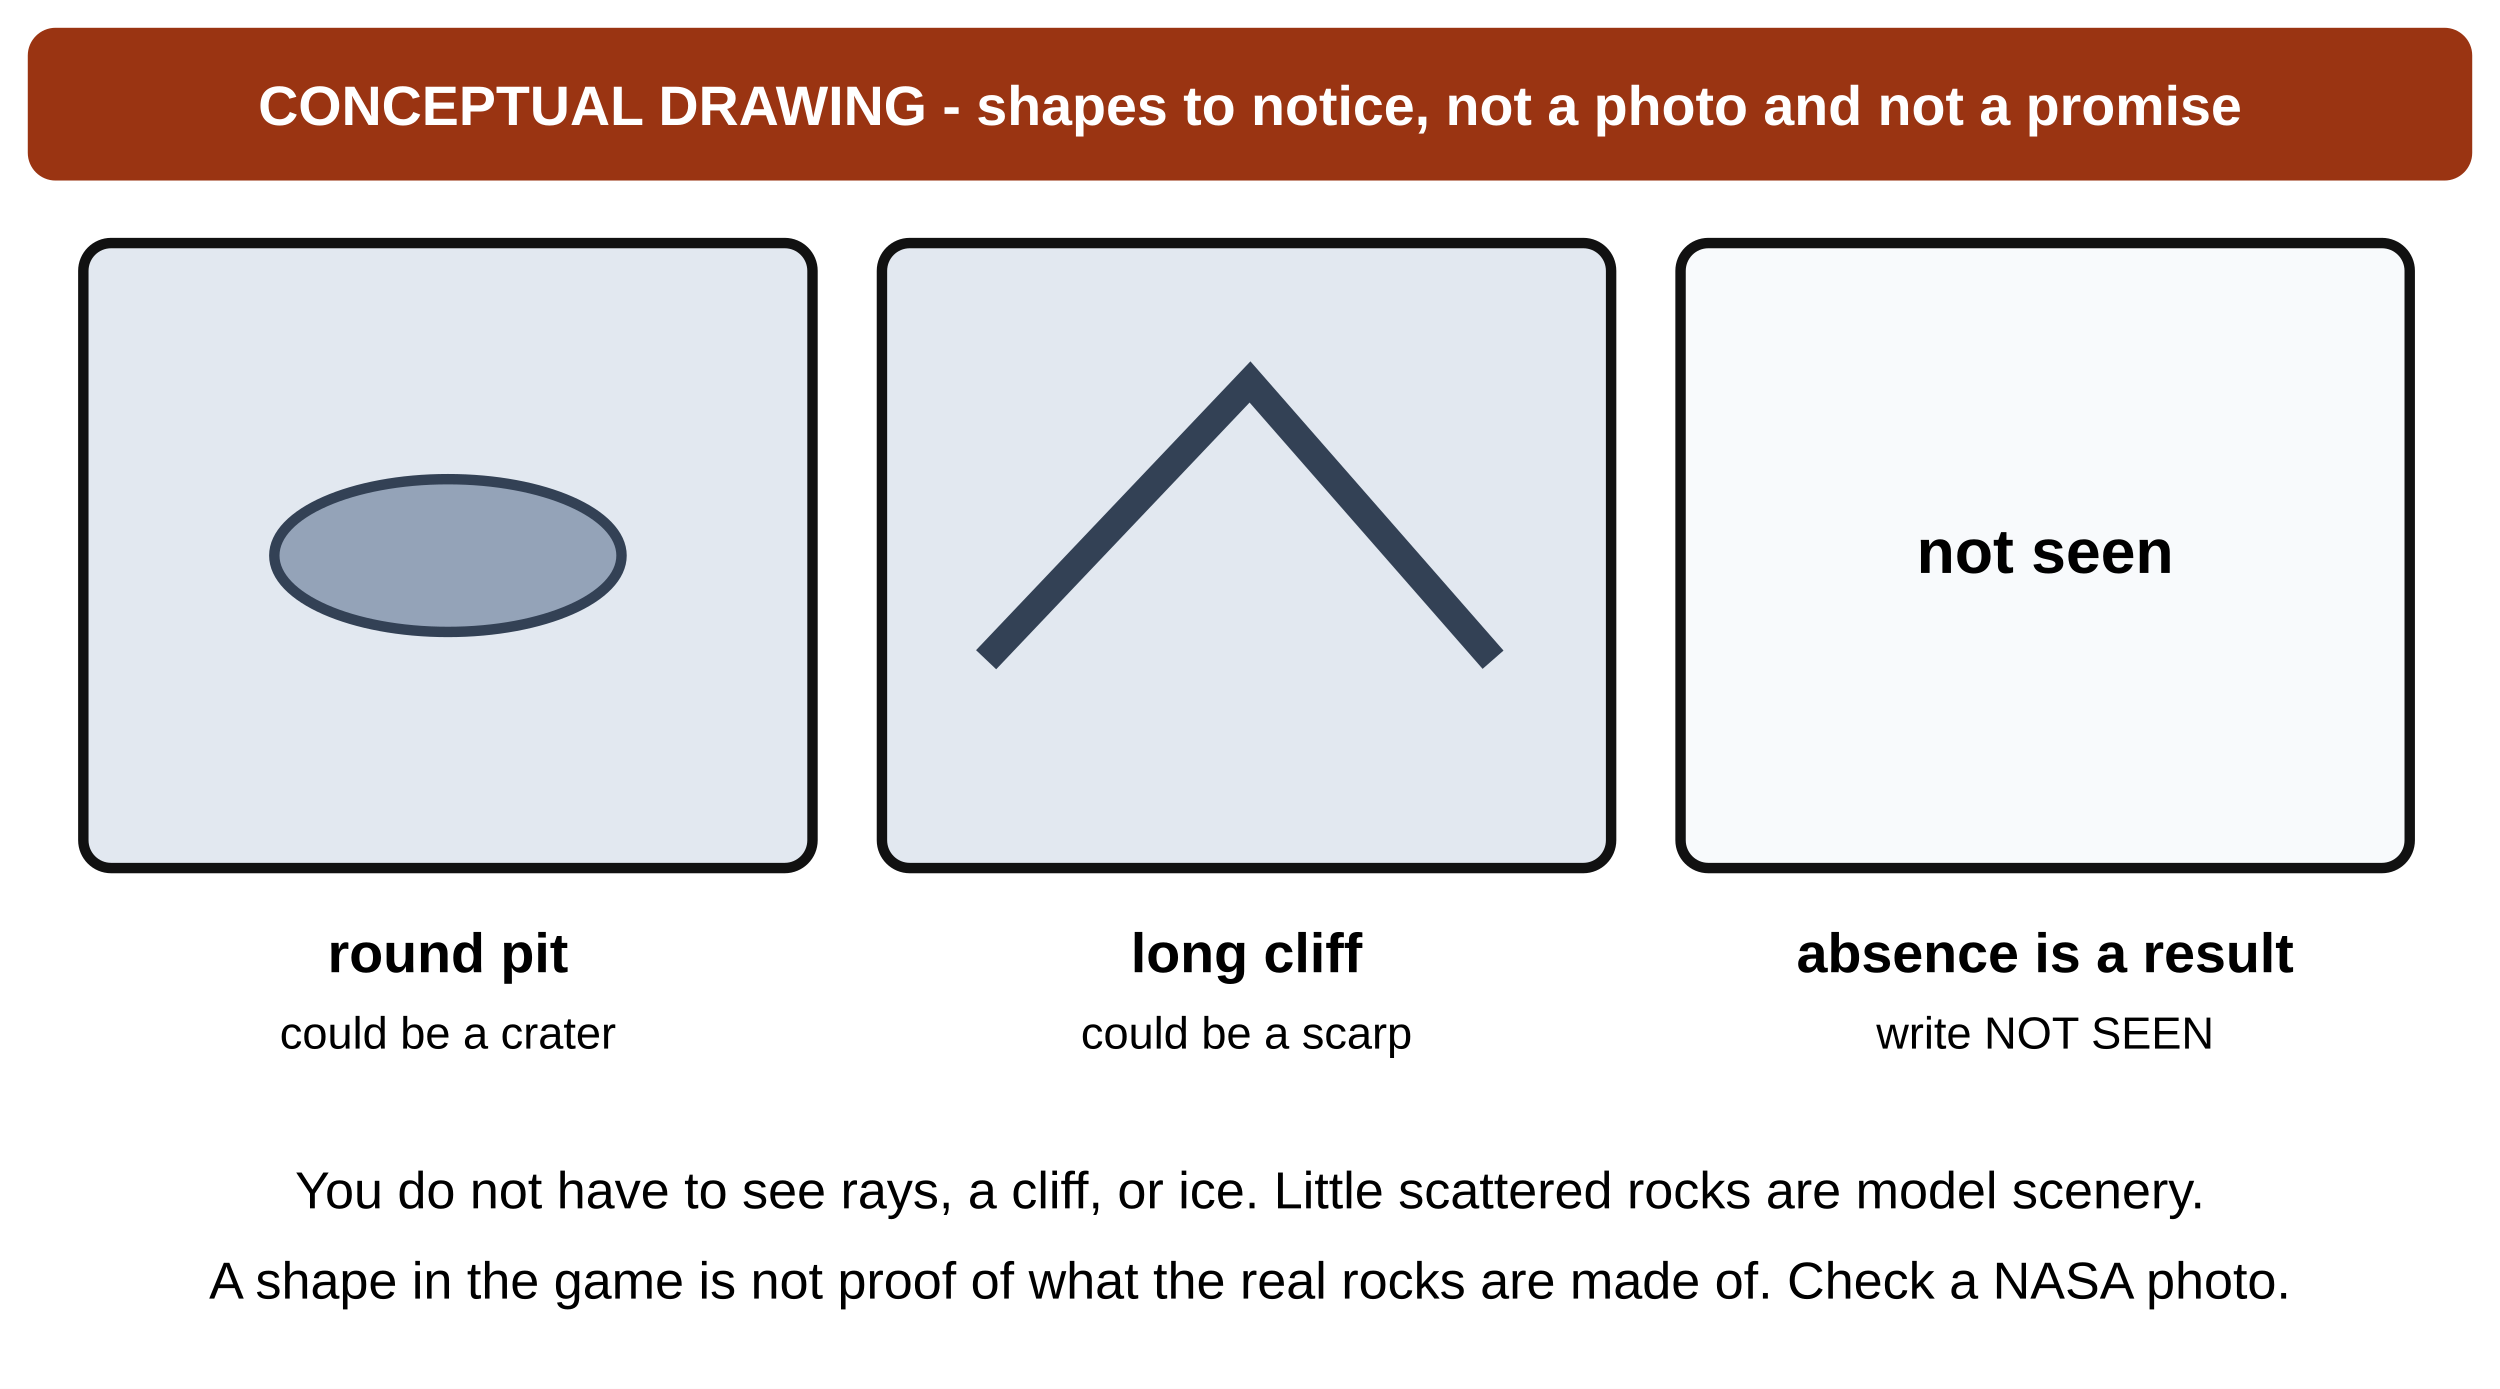
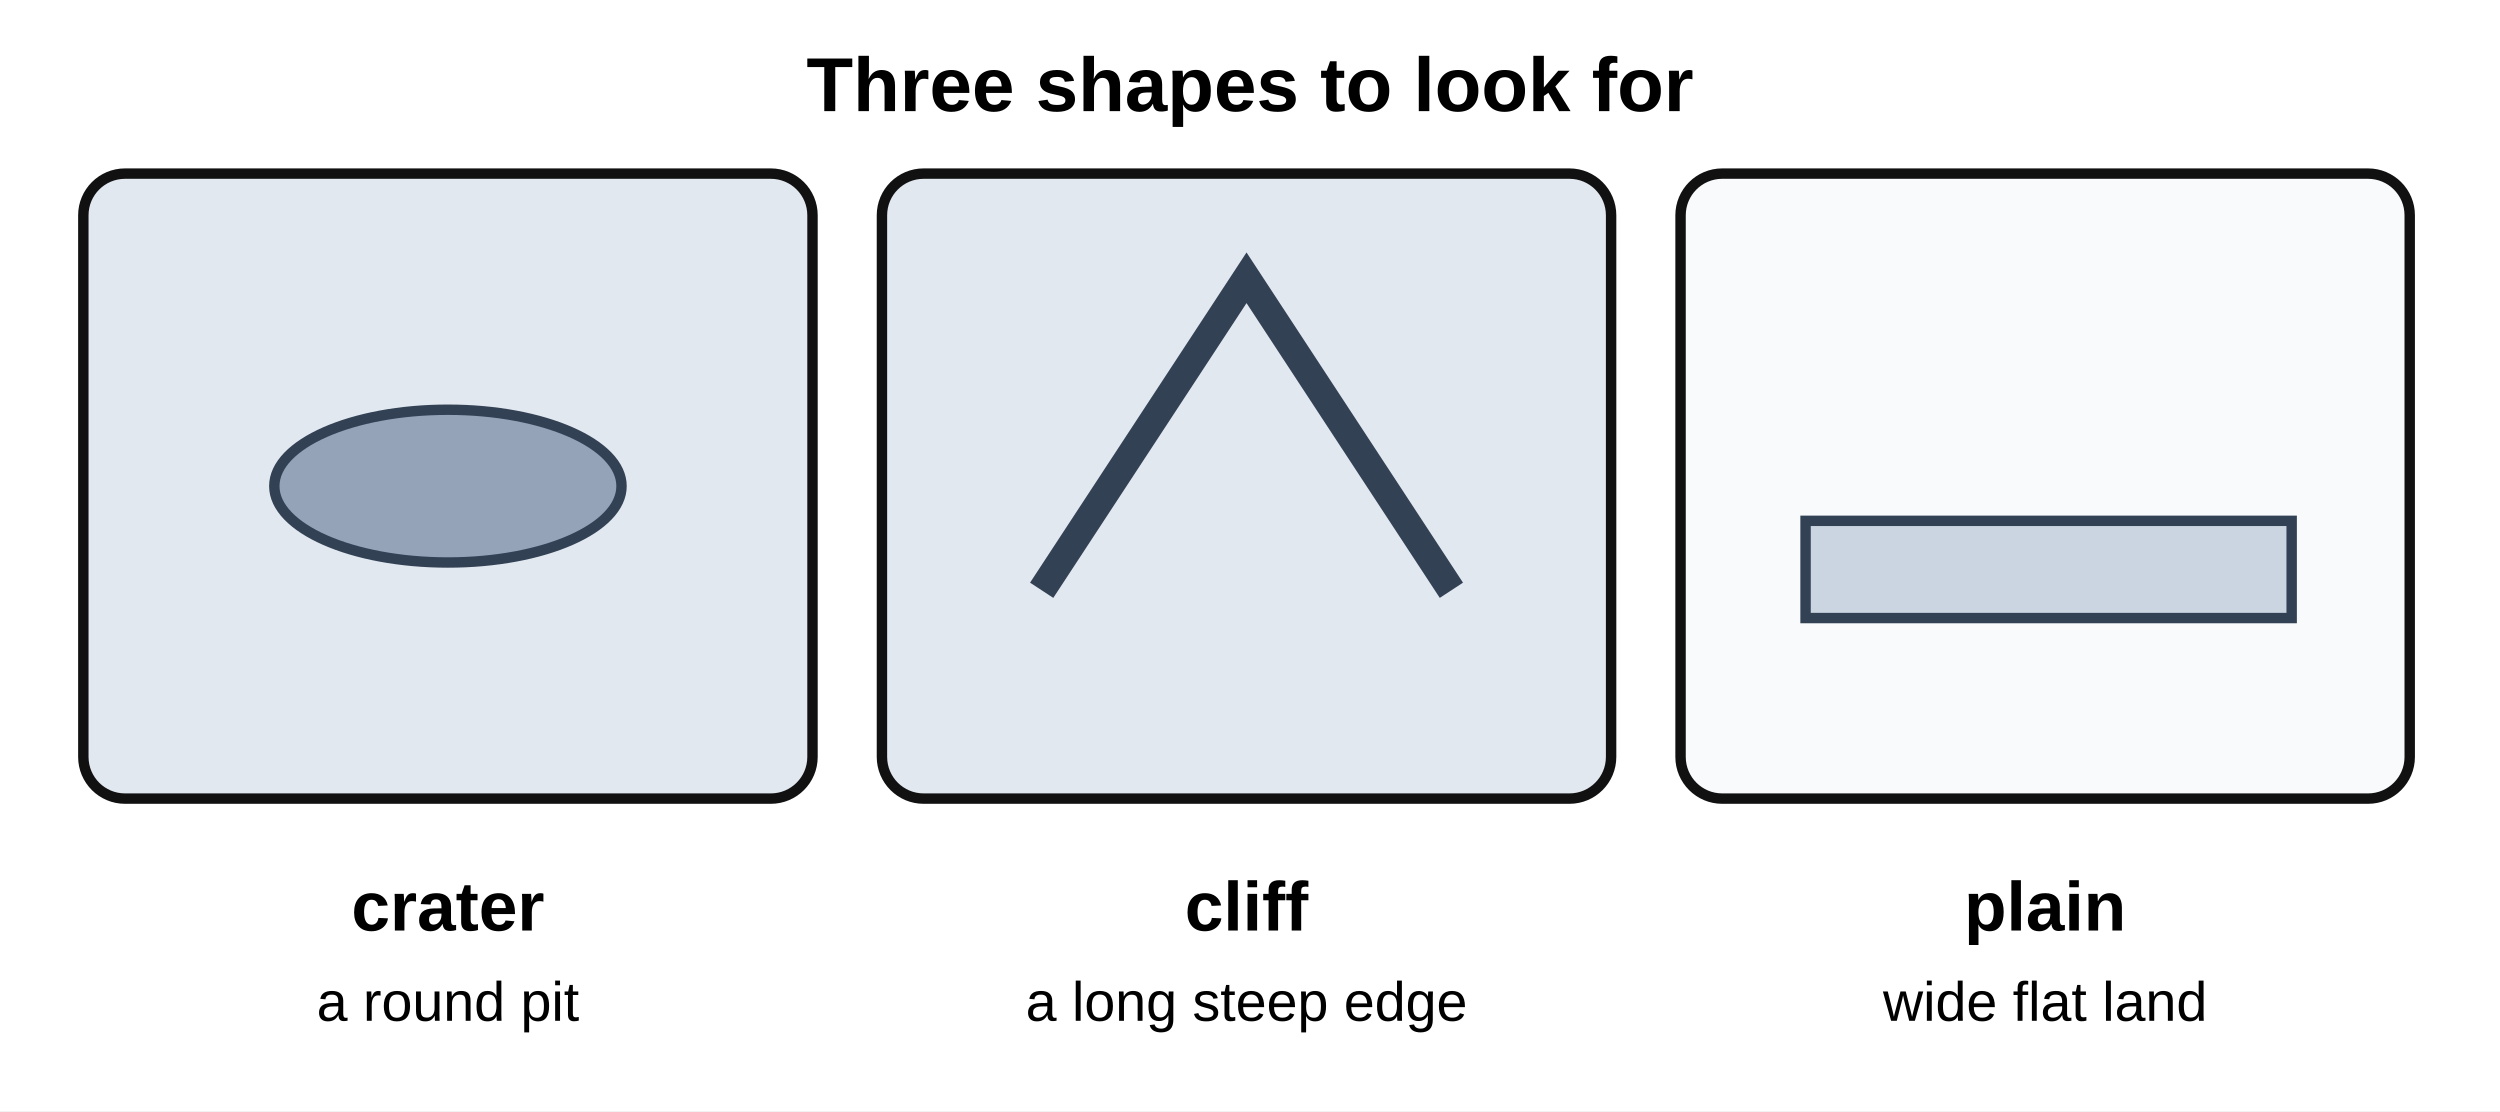
- <svg xmlns="http://www.w3.org/2000/svg" viewBox="0 0 720 400" font-family="Arial, Helvetica, sans-serif">
-   <rect width="720" height="400" fill="#fff" />
-   <rect x="8" y="8" width="704" height="44" rx="8" fill="#9a3412" />
-   <text x="360" y="36" text-anchor="middle" fill="#fff" font-size="16" font-weight="700">CONCEPTUAL DRAWING - shapes to notice, not a photo and not a promise</text>
+ <svg xmlns="http://www.w3.org/2000/svg" viewBox="0 0 720 320" font-family="Arial, Helvetica, sans-serif">
+   <rect width="720" height="320" fill="#fff" />
+   <text x="360" y="32" text-anchor="middle" font-size="22" font-weight="700">Three shapes to look for</text>
  <g>
-     <rect x="24" y="70" width="210" height="180" rx="8" fill="#e2e8f0" stroke="#111" stroke-width="3" />
-     <ellipse cx="129" cy="160" rx="50" ry="22" fill="#94a3b8" stroke="#334155" stroke-width="3" />
-     <text x="129" y="280" text-anchor="middle" font-size="16" font-weight="700">round pit</text>
-     <text x="129" y="302" text-anchor="middle" font-size="13">could be a crater</text>
+     <rect x="24" y="50" width="210" height="180" rx="12" fill="#e2e8f0" stroke="#111" stroke-width="3" />
+     <ellipse cx="129" cy="140" rx="50" ry="22" fill="#94a3b8" stroke="#334155" stroke-width="3" />
+     <text x="129" y="268" text-anchor="middle" font-size="20" font-weight="700">crater</text>
+     <text x="129" y="294" text-anchor="middle" font-size="16">a round pit</text>
  </g>
  <g>
-     <rect x="254" y="70" width="210" height="180" rx="8" fill="#e2e8f0" stroke="#111" stroke-width="3" />
-     <path d="M284 190 L360 110 L430 190" fill="none" stroke="#334155" stroke-width="8" />
-     <text x="359" y="280" text-anchor="middle" font-size="16" font-weight="700">long cliff</text>
-     <text x="359" y="302" text-anchor="middle" font-size="13">could be a scarp</text>
+     <rect x="254" y="50" width="210" height="180" rx="12" fill="#e2e8f0" stroke="#111" stroke-width="3" />
+     <path d="M300 170 L359 80 L418 170" fill="none" stroke="#334155" stroke-width="8" />
+     <text x="359" y="268" text-anchor="middle" font-size="20" font-weight="700">cliff</text>
+     <text x="359" y="294" text-anchor="middle" font-size="16">a long steep edge</text>
  </g>
  <g>
-     <rect x="484" y="70" width="210" height="180" rx="8" fill="#f8fafc" stroke="#111" stroke-width="3" />
-     <text x="589" y="165" text-anchor="middle" font-size="18" font-weight="700">not seen</text>
-     <text x="589" y="280" text-anchor="middle" font-size="16" font-weight="700">absence is a result</text>
-     <text x="589" y="302" text-anchor="middle" font-size="13">write NOT SEEN</text>
+     <rect x="484" y="50" width="210" height="180" rx="12" fill="#f8fafc" stroke="#111" stroke-width="3" />
+     <rect x="520" y="150" width="140" height="28" fill="#cbd5e1" stroke="#334155" stroke-width="3" />
+     <text x="589" y="268" text-anchor="middle" font-size="20" font-weight="700">plain</text>
+     <text x="589" y="294" text-anchor="middle" font-size="16">wide flat land</text>
  </g>
-   <text x="360" y="348" text-anchor="middle" font-size="15">You do not have to see rays, a cliff, or ice. Little scattered rocks are model scenery.</text>
-   <text x="360" y="374" text-anchor="middle" font-size="15">A shape in the game is not proof of what the real rocks are made of. Check a NASA photo.</text>
</svg>
